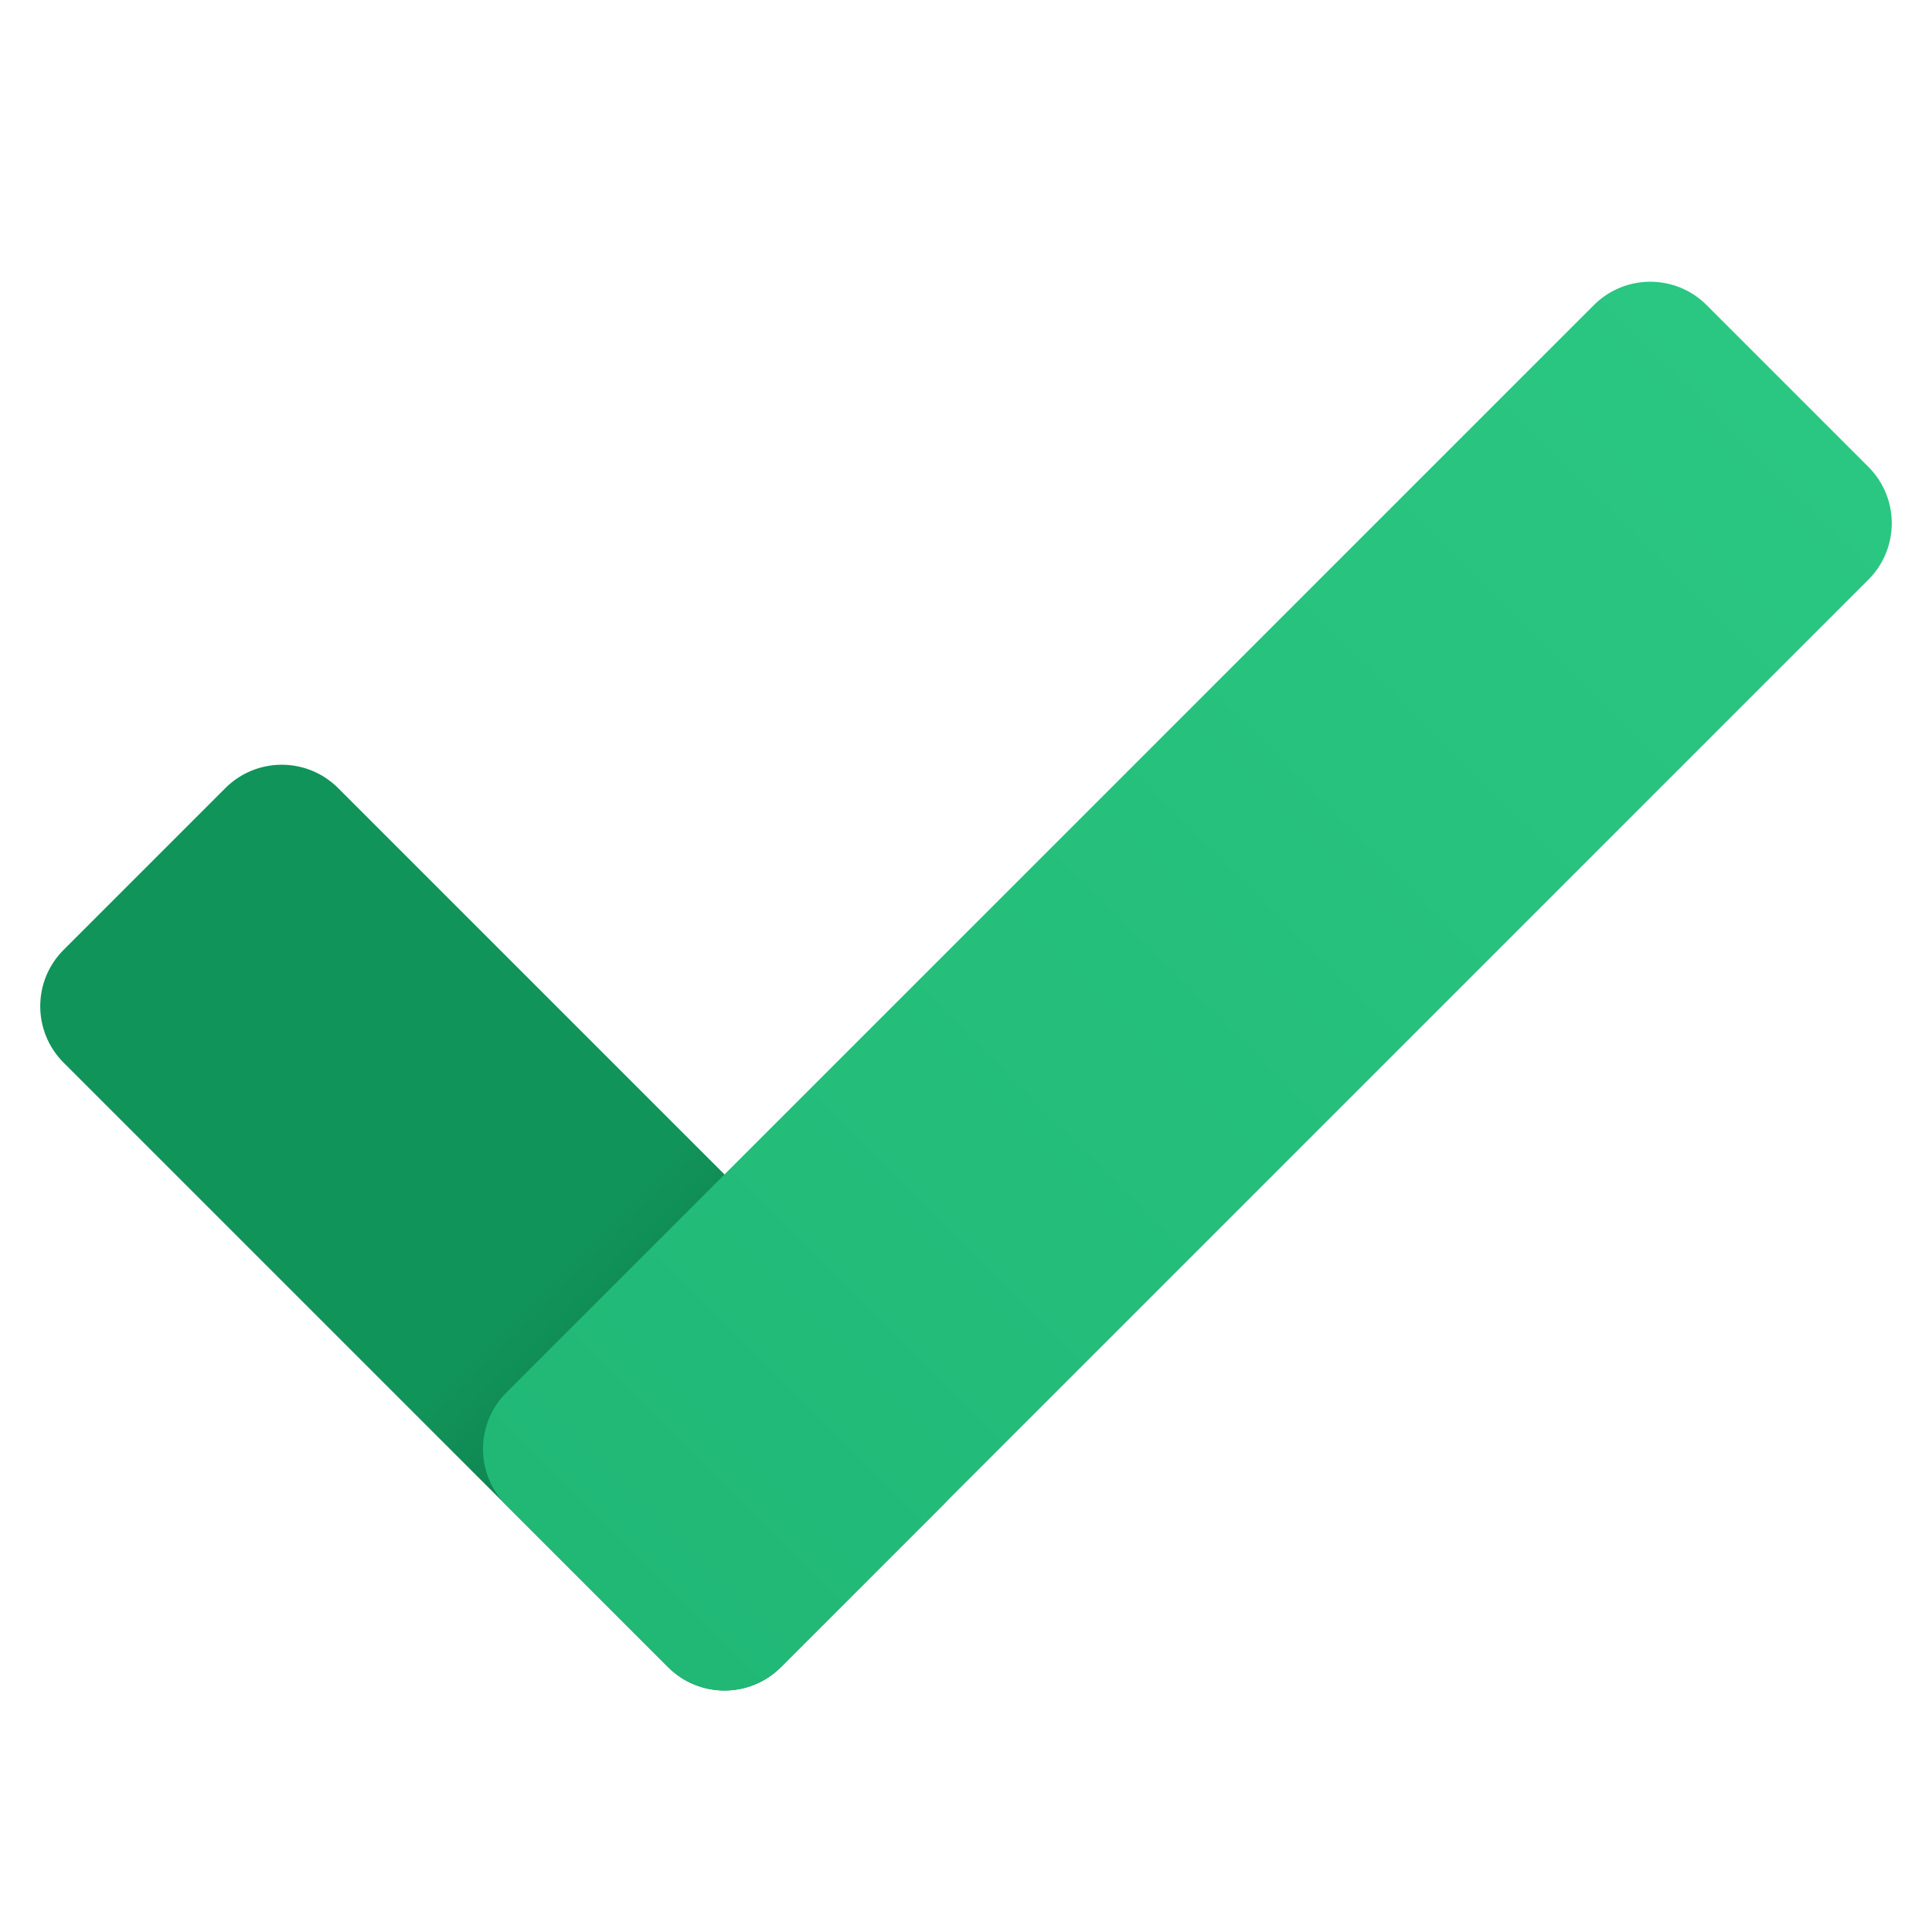
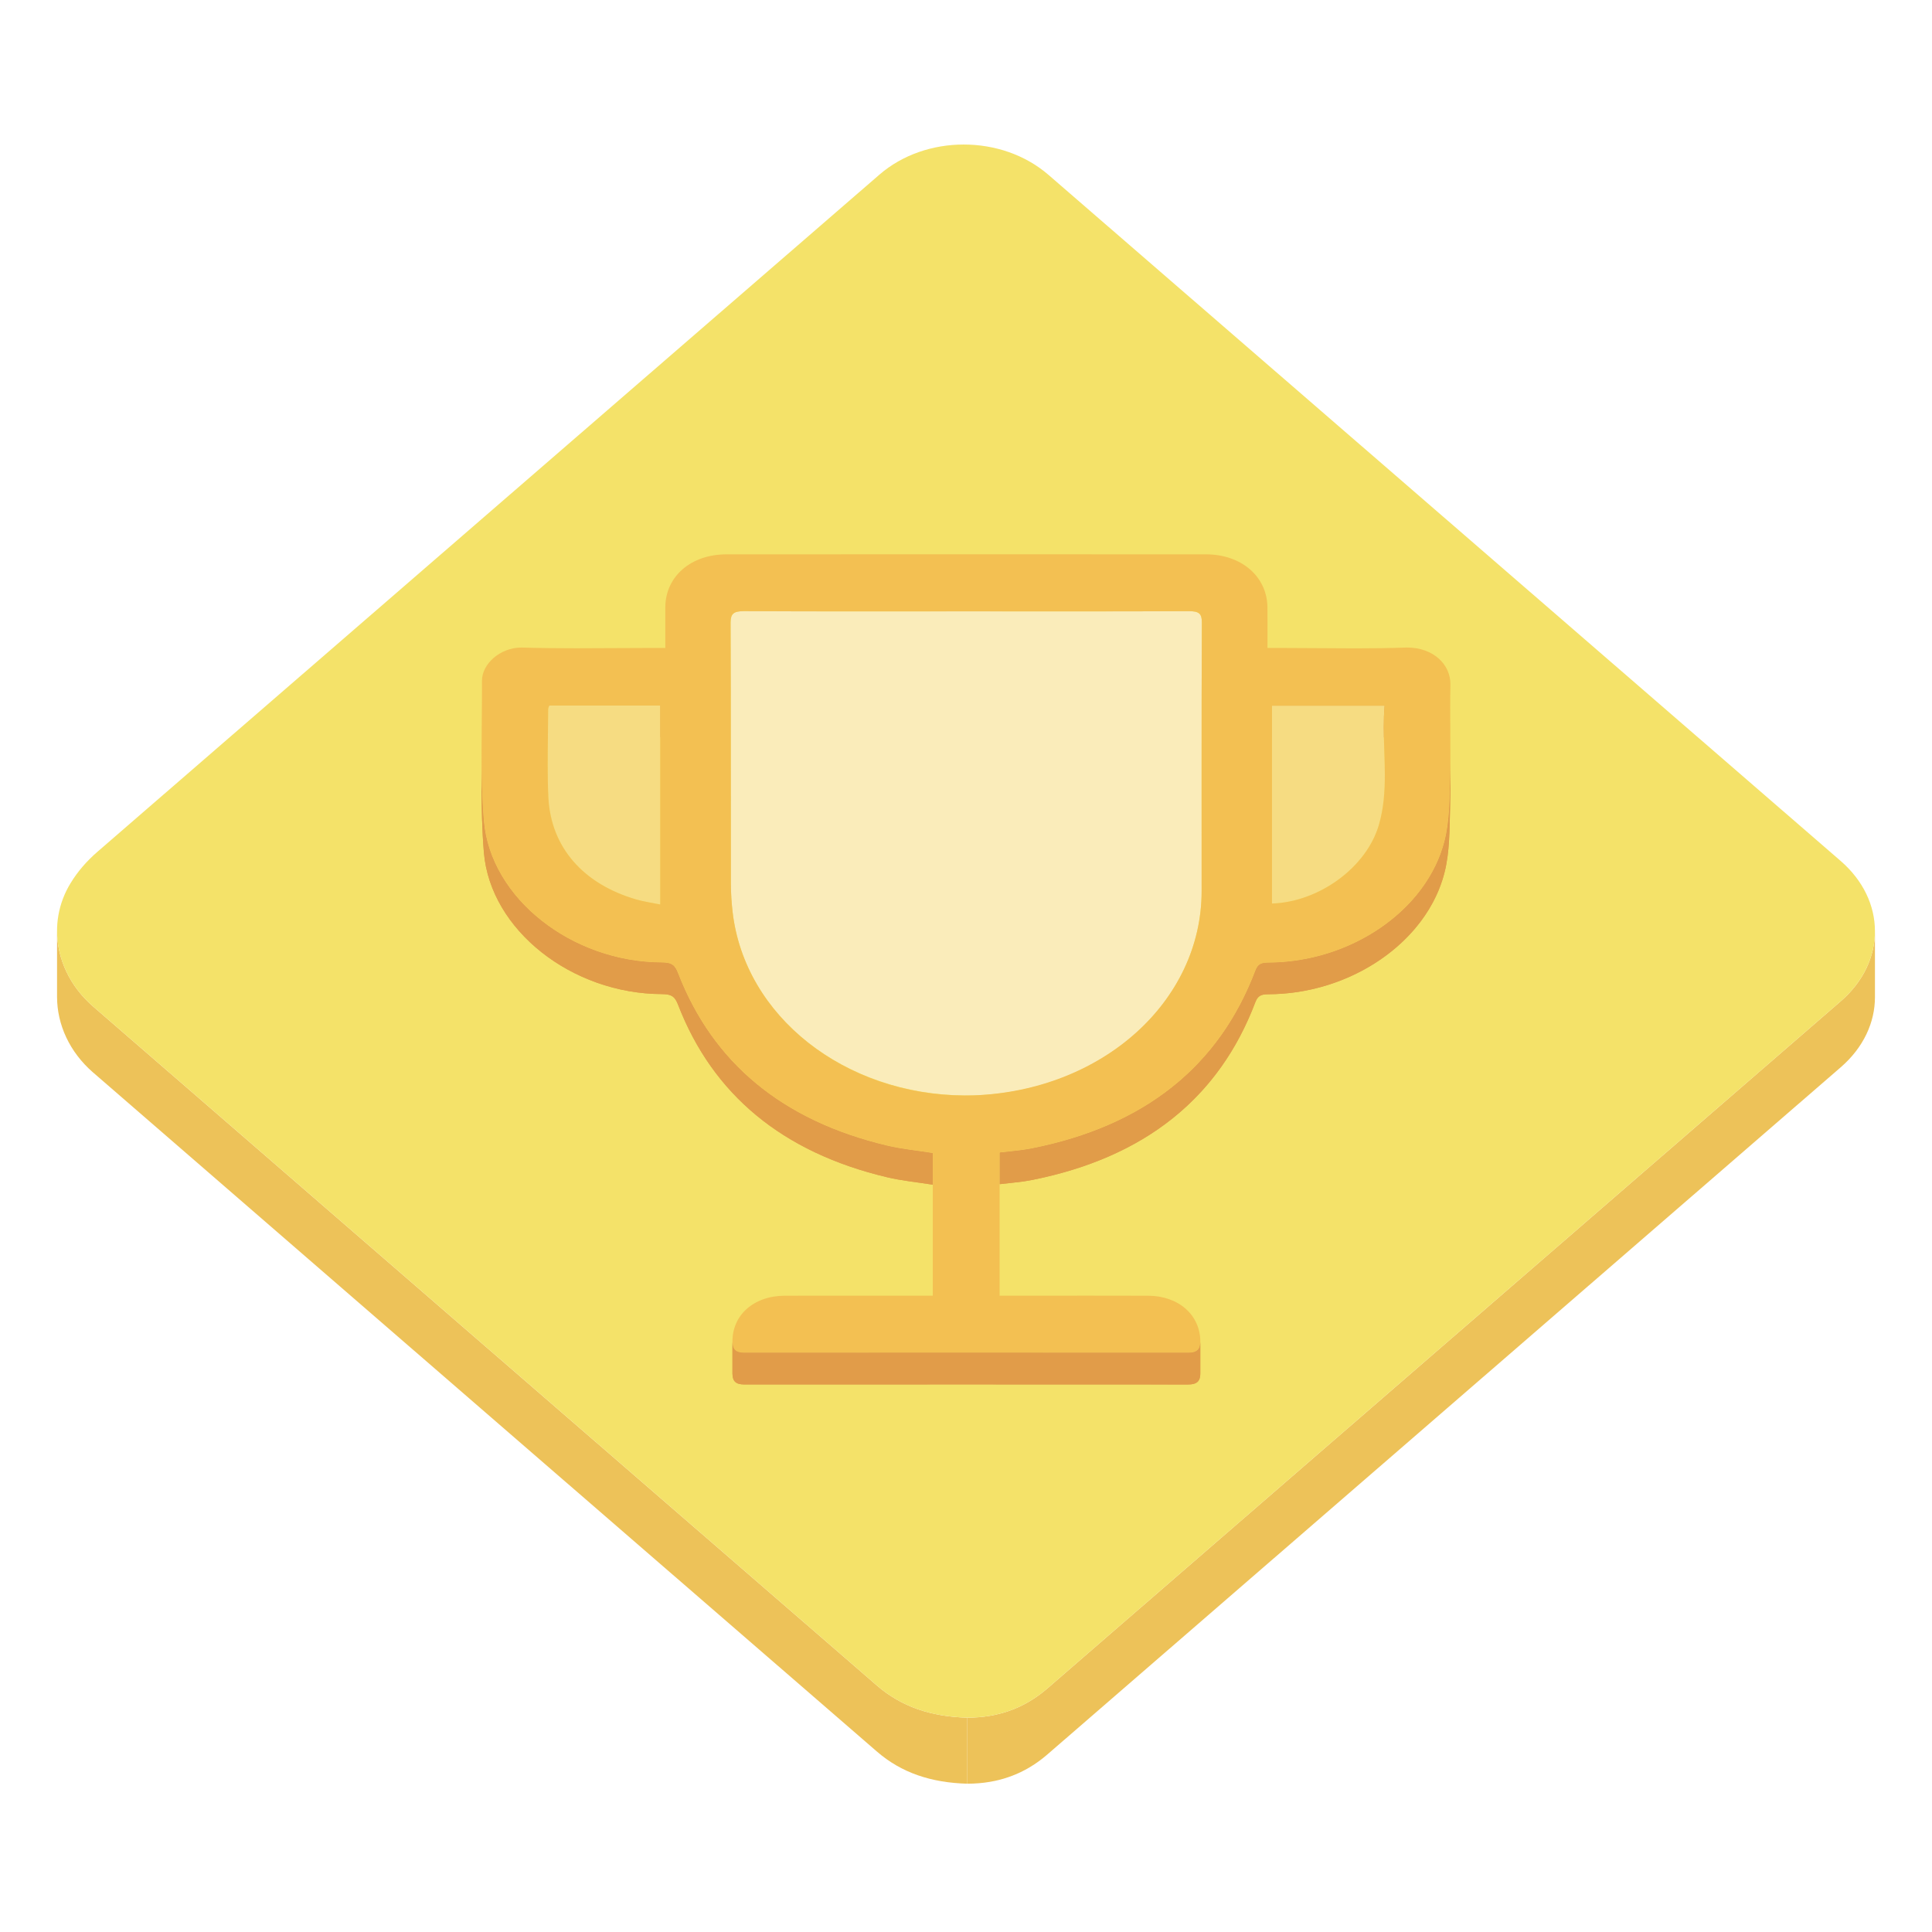
- <svg xmlns="http://www.w3.org/2000/svg" x="0px" y="0px" width="100" height="100" viewBox="0 0 48 48">
-   <linearGradient id="1ayUTr30BaMDjOG69N2fSa_xTkoPEFGI0P7_gr1" x1="21.241" x2="3.541" y1="39.241" y2="21.541" gradientUnits="userSpaceOnUse">
-     <stop offset=".108" stop-color="#0d7044" />
-     <stop offset=".433" stop-color="#11945a" />
-   </linearGradient>
-   <path fill="url(#1ayUTr30BaMDjOG69N2fSa_xTkoPEFGI0P7_gr1)" d="M16.599,41.42L1.58,26.401c-0.774-0.774-0.774-2.028,0-2.802l4.019-4.019 c0.774-0.774,2.028-0.774,2.802,0L23.42,34.599c0.774,0.774,0.774,2.028,0,2.802l-4.019,4.019 C18.627,42.193,17.373,42.193,16.599,41.42z" />
-   <linearGradient id="1ayUTr30BaMDjOG69N2fSb_xTkoPEFGI0P7_gr2" x1="-15.77" x2="26.403" y1="43.228" y2="43.228" gradientTransform="rotate(134.999 21.287 38.873)" gradientUnits="userSpaceOnUse">
-     <stop offset="0" stop-color="#2ac782" />
-     <stop offset="1" stop-color="#21b876" />
-   </linearGradient>
-   <path fill="url(#1ayUTr30BaMDjOG69N2fSb_xTkoPEFGI0P7_gr2)" d="M12.58,34.599L39.599,7.58c0.774-0.774,2.028-0.774,2.802,0l4.019,4.019 c0.774,0.774,0.774,2.028,0,2.802L19.401,41.42c-0.774,0.774-2.028,0.774-2.802,0l-4.019-4.019 C11.807,36.627,11.807,35.373,12.58,34.599z" />
+ <svg xmlns="http://www.w3.org/2000/svg" width="800px" height="800px" viewBox="0 0 1024 1024" class="icon" version="1.1">
+   <path d="M993.763 493.538v35c0 13.331-6.04 26.664-18.135 37.137-140.149 121.422-280.35 242.795-420.49 364.219-11.813 10.237-25.813 15.501-42.454 15.501v-35c16.644 0 30.641-5.264 42.454-15.501C695.28 773.47 835.474 652.092 975.628 530.677c12.095-10.475 18.135-23.803 18.135-37.139z" fill="#EDC259" />
+   <path d="M30.239 528.367v-3.5-1.75-3.5-3.5-1.75-3.5-3.5-1.75-3.5-3.5-1.75-3.5c0 14.707 6.701 29.313 19.037 40.019 138.448 120.064 277.049 239.996 415.562 360.02 13.002 11.26 28.74 16.466 47.853 16.994v35c-19.108-0.528-34.851-5.734-47.853-16.994C326.325 808.382 187.725 688.45 49.276 568.386c-12.337-10.705-19.037-25.312-19.037-40.019z" fill="#EDC259" />
+   <path d="M510.786 76.601c16.263 0 32.546 5.362 44.946 16.097 139.949 121.188 279.9 242.376 419.818 363.586 24.241 20.995 24.295 53.413 0.079 74.396C835.48 652.101 695.28 773.478 555.141 894.898c-11.814 10.238-25.813 15.502-42.451 15.502-19.109-0.528-34.853-5.734-47.854-16.994C326.324 773.382 187.724 653.45 49.275 533.386c-19.581-16.987-24.96-43.81-11.895-65.251 3.919-6.438 8.669-11.829 14.465-16.849C189.954 331.734 328.024 212.152 466.107 92.567c12.296-10.639 28.478-15.966 44.679-15.966z" fill="#F4E269" />
+   <path d="M349.928 373.951v16.8h-58.917v-16.8h58.917z" fill="#E19C49" />
+   <path d="M349.928 373.951v16.8h-58.917v-16.8h58.917" fill="#E19C49" />
+   <path d="M733.875 374.023v16.8H674.18v-16.8h59.695z" fill="#E19C49" />
+   <path d="M733.875 374.023v16.8H674.18v-16.8h59.695" fill="#E19C49" />
+   <path d="M733.875 374.021c-0.322 3.808-0.438 7.611-0.438 11.413-0.002 8.428 0.55 16.832 0.557 25.191 0.01 8.849-0.586 17.645-3.083 26.354-6.531 22.817-31.895 41.125-56.729 41.91V374.02l59.693 0.001z" fill="#F6DC82" />
+   <path d="M349.93 373.951v105.442c-4.255-0.88-8.578-1.475-12.662-2.651-28.134-8.138-45.339-27.708-46.621-54.115-0.278-5.806-0.368-11.621-0.368-17.439-0.001-9.696 0.243-19.401 0.258-29.098 0-0.628 0.261-1.248 0.473-2.138l58.92-0.001z" fill="#F6DC82" />
+   <path d="M393.912 323.914c10.505 0.055 20.546 0.089 30.592 0.111 9.874 0.021 19.756 0.027 29.63 0.027 10.247 0 19.511-0.006 28.771-0.013 9.862-0.007 19.722-0.012 29.583-0.012 9.56 0 19.117 0.005 28.677 0.011 9.276 0.004 18.557 0.008 27.833 0.009 11.005 0 20.662-0.005 30.323-0.022 10.241-0.017 20.487-0.046 30.729-0.094 5.427 0.04 6.966 1.318 6.957 5.927-0.114 26.729-0.139 53.455-0.137 80.18 0 20.788 0.016 41.573 0.016 62.355-0.011 58.306-52.579 105.749-119.802 108.15-2.614 0.077-3.915 0.094-5.208 0.094-64.126-0.321-117.172-41.87-123.583-97.305-0.575-4.967-0.896-9.986-0.906-14.98-0.07-46.058 0.04-92.122-0.161-138.18 0.067-4.815 1.486-6.215 6.686-6.258z" fill="#FAECBA" />
+   <path d="M768.727 397.482V414.277c0 4.84-0.041 9.68-0.177 14.518-0.311 11.26-0.171 22.792-2.934 33.678-9.354 36.881-49.733 64.336-93.33 64.493-3.851 0.021-5.613 0.732-6.966 4.294-19.203 50.623-58.585 82.364-118.813 94.245-5.404 1.064-10.989 1.423-16.695 2.13v-16.8c5.706-0.709 11.29-1.066 16.695-2.131 60.229-11.881 99.608-43.621 118.813-94.244 1.353-3.561 3.115-4.276 6.966-4.294 43.597-0.157 83.976-27.61 93.33-64.493 2.763-10.885 2.623-22.417 2.934-33.678 0.136-4.837 0.177-9.674 0.177-14.513z" fill="#E19C49" />
+   <path d="M768.727 397.478v16.8c0 4.84-0.041 9.68-0.177 14.518-0.15 5.525-0.194 11.117-0.526 16.665v-16.8c0.332-5.547 0.376-11.14 0.526-16.665 0.136-4.838 0.177-9.678 0.177-14.518M768.021 428.66v16.8c-0.345 5.757-1 11.47-2.405 17.014-2.759 10.878-8.216 20.935-15.658 29.713v-16.8c7.44-8.778 12.899-18.836 15.658-29.713 1.405-5.545 2.062-11.257 2.405-17.014" fill="#E19C49" />
+   <path d="M749.959 475.389v16.801c-5.871 6.923-12.979 13.051-20.967 18.161v-16.8c7.989-5.111 15.095-11.239 20.967-18.162M728.992 493.549v16.8a104.738 104.738 0 0 1-20.289 10.038v-16.8c7.196-2.644 14.015-6.025 20.289-10.038M708.703 503.588v16.8a107.456 107.456 0 0 1-22.518 5.606v-16.8a107.549 107.549 0 0 0 22.518-5.606" fill="#E19C49" />
+   <path d="M686.188 509.194v16.8c-4.573 0.624-9.22 0.955-13.9 0.972-0.82 0.006-1.546 0.038-2.191 0.129v-16.8c0.646-0.089 1.371-0.123 2.191-0.127a105.89 105.89 0 0 0 13.9-0.974M670.095 510.294v16.8a6.876 6.876 0 0 0-1.497 0.354v-16.8c0.448-0.166 0.943-0.28 1.497-0.354M668.595 510.647v16.8c-0.323 0.12-0.627 0.268-0.907 0.446v-16.8c0.28-0.178 0.583-0.327 0.907-0.446M667.688 511.094v16.8a4.482 4.482 0 0 0-1.007 0.888v-16.8c0.304-0.36 0.637-0.651 1.007-0.888M666.681 511.981v16.8c-0.52 0.611-0.958 1.421-1.359 2.479-6.238 16.445-14.605 30.896-25.125 43.322v-16.8c10.521-12.427 18.887-26.878 25.125-43.322 0.402-1.058 0.839-1.866 1.359-2.479M640.195 557.783v16.801c-8.771 10.36-19.036 19.313-30.813 26.835v-16.8c11.778-7.524 22.045-16.473 30.813-26.836" fill="#E19C49" />
+   <path d="M609.385 584.619v16.8c-9.455 6.041-19.883 11.163-31.295 15.354v-16.801c11.41-4.19 21.84-9.312 31.295-15.353M578.09 599.973v16.801c-9.803 3.6-20.33 6.515-31.581 8.732a79.986 79.986 0 0 1-4.587 0.752v-16.8a79.7 79.7 0 0 0 4.587-0.752c11.254-2.219 21.778-5.134 31.581-8.733M541.922 609.458v16.8c-3.958 0.54-8 0.868-12.106 1.378v-16.8c4.106-0.51 8.148-0.838 12.106-1.378" fill="#E19C49" />
+   <path d="M255.245 415.835v-1.68-0.841-1.679-1.679-0.841-1.679-1.679-0.841-1.679-1.68-0.84-1.679c0 11.985 0.24 23.955 1.221 35.881 3.389 41.266 46.732 75.064 94.441 75.168 5.481 0.02 6.964 1.721 8.546 5.814 18.335 47.261 55.017 78.067 110.77 91.275 7.833 1.859 16.008 2.628 24.172 3.931v16.8c-8.164-1.302-16.338-2.07-24.172-3.93-55.752-13.211-92.433-44.016-110.77-91.276-1.582-4.095-3.065-5.797-8.546-5.814-47.709-0.104-91.052-33.902-94.441-75.167-0.982-11.928-1.221-23.9-1.221-35.885z" fill="#E19C49" />
+   <path d="M494.395 611.108v16.8c-8.166-1.302-16.339-2.07-24.173-3.931-55.753-13.21-92.433-44.015-110.77-91.275-1.582-4.095-3.065-5.797-8.546-5.814-47.708-0.103-91.053-33.902-94.441-75.167-0.98-11.928-1.222-23.897-1.222-35.883v-16.801c0 11.985 0.242 23.958 1.222 35.884 3.388 41.265 46.733 75.065 94.441 75.168 5.481 0.02 6.964 1.721 8.546 5.814 18.335 47.261 55.017 78.067 110.77 91.275 7.834 1.86 16.008 2.629 24.173 3.93" fill="#E19C49" />
+   <path d="M768.752 363.031c-0.363 16.315 0.255 32.648-0.202 48.965-0.311 11.26-0.171 22.792-2.934 33.678-9.354 36.881-49.733 64.337-93.33 64.493-3.851 0.018-5.613 0.732-6.966 4.294-19.203 50.622-58.585 82.363-118.813 94.244-5.404 1.063-10.989 1.423-16.695 2.13v75.905h5.971c13.861 0 27.729-0.021 41.593-0.021 10.399 0 20.797 0.011 31.194 0.043 16.208 0.054 27.659 10.346 27.619 24.365 0 4.033-1.674 5.883-6.521 5.875-39.19-0.029-78.383-0.039-117.578-0.039-39.193 0-78.387 0.012-117.576 0.029-4.527 0-6.211-1.746-6.291-5.585-0.282-14.248 11.189-24.608 27.74-24.652 11.114-0.021 22.23-0.028 33.393-0.028 14.885 0 29.855 0.014 45.038 0.014v-75.633c-8.165-1.303-16.338-2.07-24.172-3.931-55.752-13.21-92.433-44.016-110.77-91.275-1.582-4.095-3.065-5.795-8.546-5.814-47.709-0.103-91.052-33.903-94.441-75.168-2.025-24.608-0.897-49.409-1.006-74.131-0.04-8.792 9.536-17.574 20.923-17.574 10.161 0.297 19.656 0.379 29.15 0.379 13.463 0 26.928-0.167 40.395-0.167h6.703c0-7.412-0.019-14.465 0-21.52 0.051-16.333 13.527-28.083 32.407-28.091 42.366-0.012 84.729-0.02 127.092-0.02 42.365 0 84.729 0.008 127.095 0.02 18.81 0.009 32.396 11.803 32.548 28.118 0.071 6.932 0.012 13.871 0.012 21.493h6.188c13.372 0 26.757 0.211 40.131 0.211 9.205 0 18.406-0.102 27.597-0.438 13.933-0.021 23.297 8.967 23.052 19.831zM636.886 472.395c0-20.783-0.017-41.567-0.017-62.355-0.001-26.727 0.022-53.453 0.139-80.181 0.009-4.609-1.531-5.888-6.551-5.926-10.648 0.048-20.896 0.077-31.138 0.094-9.657 0.017-19.319 0.022-28.979 0.022-10.62 0-19.901-0.005-29.176-0.009-9.56-0.004-19.119-0.01-28.677-0.01-9.863 0-19.723 0.007-29.583 0.012-9.264 0.007-18.527 0.012-27.787 0.012-10.859 0-20.742-0.005-30.614-0.027-10.044-0.02-20.088-0.055-30.133-0.11-5.661 0.044-7.078 1.444-7.145 5.819 0.2 46.495 0.088 92.561 0.16 138.618 0.01 4.993 0.332 10.013 0.906 14.98 6.412 55.437 59.457 96.98 122.812 97.304 2.07 0.001 3.361-0.016 4.668-0.051 68.537-2.443 121.105-49.889 121.115-108.192m-286.958 7.001V373.953h-58.917c-0.213 0.89-0.474 1.51-0.474 2.138-0.014 9.695-0.258 19.402-0.258 29.099 0 5.817 0.089 11.634 0.369 17.438 1.279 26.409 18.487 45.979 46.622 54.115 4.081 1.178 8.403 1.771 12.658 2.653m380.983-42.417c2.498-8.711 3.093-17.505 3.085-26.354-0.009-8.357-0.559-16.763-0.557-25.191 0-3.802 0.112-7.606 0.438-11.411h-59.695V478.89c24.836-0.786 50.198-19.093 56.729-41.911" fill="#F3C052" />
+   <path d="M388.216 727.693v-16.801c0 0.173 0.001 0.343 0.005 0.517 0.081 3.839 1.763 5.585 6.291 5.585 39.19-0.019 78.385-0.029 117.576-0.029 39.195 0 78.389 0.013 117.579 0.037 4.848 0.01 6.521-1.84 6.521-5.873v16.8c0 4.033-1.674 5.883-6.521 5.873-39.19-0.026-78.382-0.036-117.578-0.036-39.192 0-78.388 0.012-117.577 0.028-4.527 0-6.21-1.746-6.291-5.585-0.002-0.174-0.005-0.343-0.005-0.516z" fill="#E19C49" />
+   <path d="M636.189 711.13v16.8c0 0.264-0.009 0.517-0.021 0.762v-16.801c0.014-0.245 0.021-0.498 0.021-0.761M636.168 711.891v16.801c-0.088 1.442-0.437 2.566-1.134 3.389v-16.8c0.699-0.823 1.048-1.947 1.134-3.39" fill="#E19C49" />
+   <path d="M635.036 715.279v16.8c-0.248 0.29-0.537 0.543-0.874 0.758v-16.8c0.337-0.215 0.626-0.468 0.874-0.758" fill="#E19C49" />
+   <path d="M634.162 716.037v16.8a4.875 4.875 0 0 1-0.955 0.468v-16.8a4.82 4.82 0 0 0 0.955-0.468M633.207 716.505v16.8a7.763 7.763 0 0 1-1.62 0.387V716.89a7.8 7.8 0 0 0 1.62-0.385M631.587 716.89v16.802a14.09 14.09 0 0 1-1.919 0.112c-39.19-0.026-78.383-0.037-117.578-0.037-39.193 0-78.387 0.012-117.576 0.028-4.527 0-6.211-1.745-6.291-5.585a29.57 29.57 0 0 1-0.005-0.515v-16.802c0 0.174 0.001 0.343 0.005 0.517 0.079 3.839 1.763 5.585 6.291 5.585 39.19-0.019 78.386-0.028 117.576-0.028 39.195 0 78.388 0.011 117.578 0.037a14.07 14.07 0 0 0 1.919-0.114" fill="#E19C49" />
</svg>
